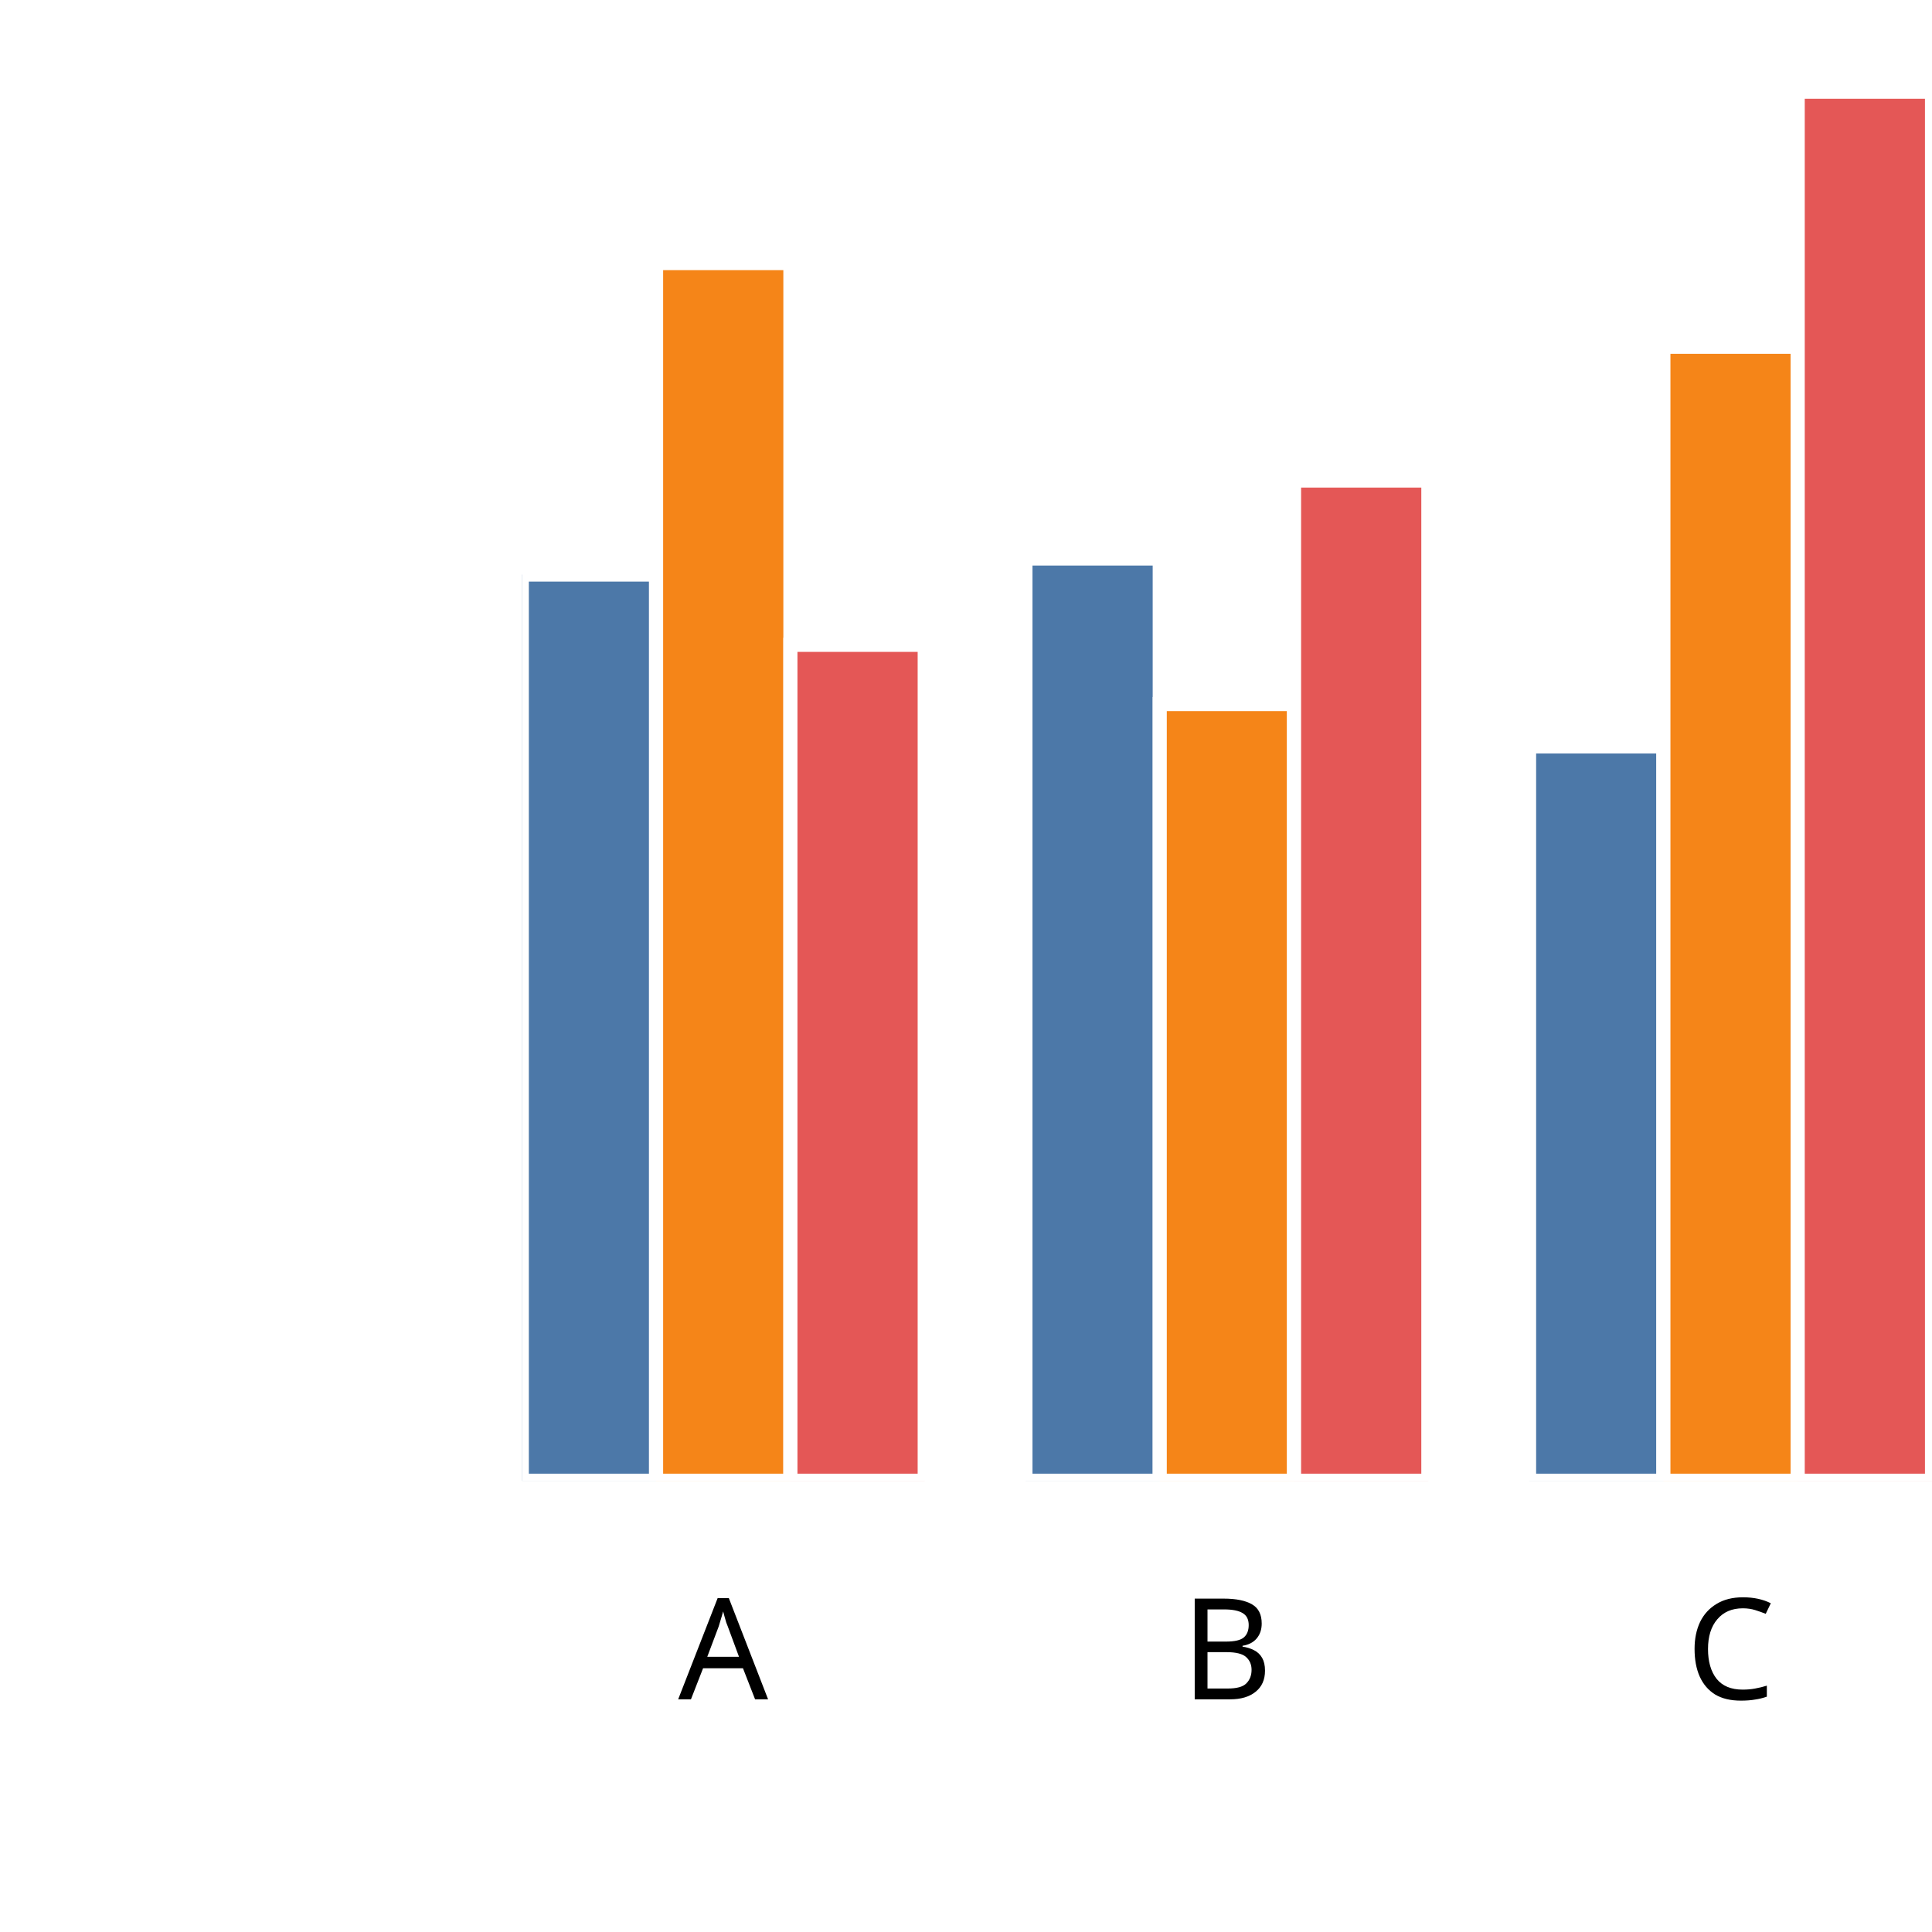
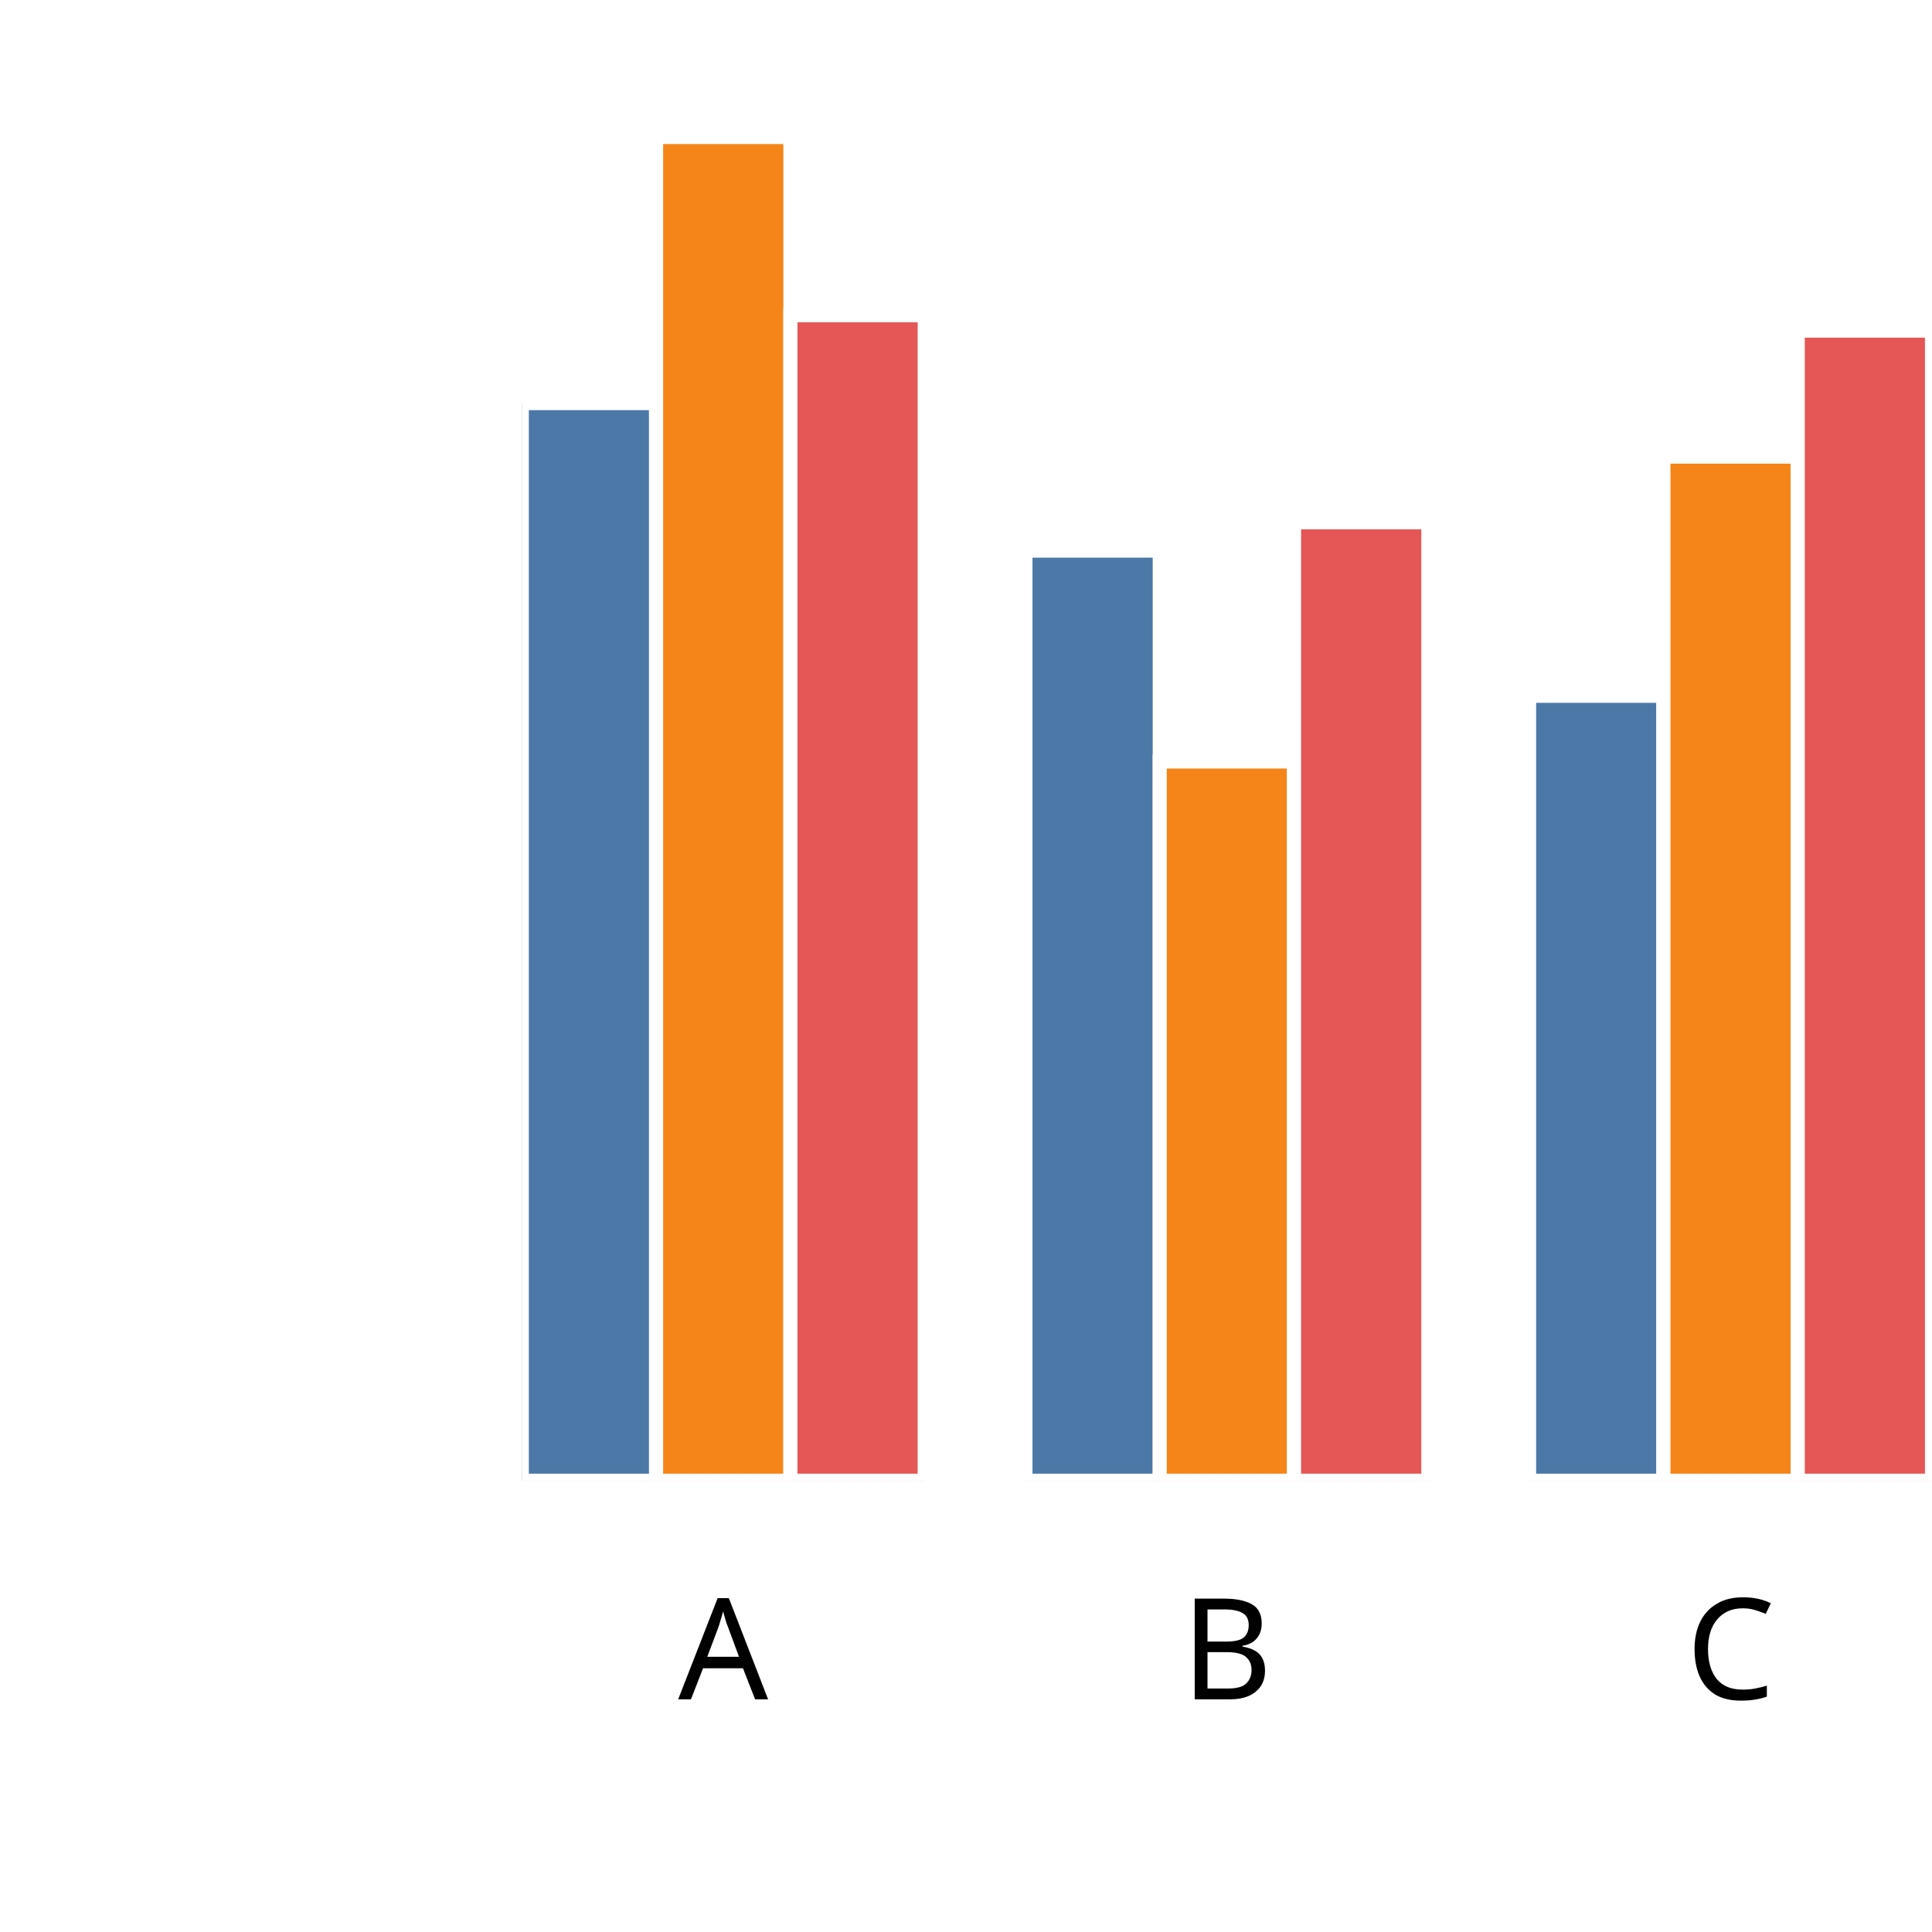
<svg xmlns="http://www.w3.org/2000/svg" version="1.1" class="marks" width="137" height="137" viewBox="0 0 137 137">
  <rect width="137" height="137" fill="white" />
  <g fill="none" stroke-miterlimit="10" transform="translate(37,5)">
    <g class="mark-group role-frame root" role="graphics-object" aria-roledescription="group mark container">
      <g transform="translate(0,0)">
        <path class="background" aria-hidden="true" d="M0,0h100v100h-100Z" />
        <g>
          <g class="mark-group role-axis" role="graphics-symbol" aria-roledescription="axis" aria-label="X-axis titled 'x' for a discrete scale with 3 values: A, B, C">
            <g transform="translate(0.5,100.5)">
              <path class="background" aria-hidden="true" d="M0,0h0v0h0Z" pointer-events="none" />
              <g>
                <g class="mark-rule role-axis-tick" pointer-events="none">
                  <line transform="translate(14,0)" x2="0" y2="5" stroke="white" stroke-width="1.01" opacity="1" />
                  <line transform="translate(50,0)" x2="0" y2="5" stroke="white" stroke-width="1.01" opacity="1" />
                  <line transform="translate(85,0)" x2="0" y2="5" stroke="white" stroke-width="1.01" opacity="1" />
                </g>
                <g class="mark-text role-axis-label" pointer-events="none">
                  <text text-anchor="middle" transform="translate(13.78571,15)" font-family="sans-serif" font-size="10px" font-style="normal" font-weight="400" fill="black" opacity="1">A</text>
                  <text text-anchor="middle" transform="translate(49.5,15)" font-family="sans-serif" font-size="10px" font-style="normal" font-weight="400" fill="black" opacity="1">B</text>
                  <text text-anchor="middle" transform="translate(85.21429,15)" font-family="sans-serif" font-size="10px" font-style="normal" font-weight="400" fill="black" opacity="1">C</text>
                </g>
                <g class="mark-text role-axis-title" pointer-events="none">
                  <text text-anchor="middle" transform="translate(50,30)" font-family="sans-serif" font-size="11px" font-style="normal" font-weight="400" fill="white" opacity="1">x</text>
                </g>
              </g>
              <path class="foreground" aria-hidden="true" d="" pointer-events="none" display="none" />
            </g>
          </g>
          <g class="mark-group role-axis" role="graphics-symbol" aria-roledescription="axis" aria-label="Y-axis titled 'sum of y' for a linear scale with values from 0.0 to 2.0">
            <g transform="translate(0.5,0.5)">
              <path class="background" aria-hidden="true" d="M0,0h0v0h0Z" pointer-events="none" />
              <g>
                <g class="mark-rule role-axis-tick" pointer-events="none">
                  <line transform="translate(0,100)" x2="-5" y2="0" stroke="white" stroke-width="1.01" opacity="1" />
                  <line transform="translate(0,75)" x2="-5" y2="0" stroke="white" stroke-width="1.01" opacity="1" />
                  <line transform="translate(0,50)" x2="-5" y2="0" stroke="white" stroke-width="1.01" opacity="1" />
                  <line transform="translate(0,25)" x2="-5" y2="0" stroke="white" stroke-width="1.01" opacity="1" />
                  <line transform="translate(0,0)" x2="-5" y2="0" stroke="white" stroke-width="1.01" opacity="1" />
                </g>
                <g class="mark-text role-axis-label" pointer-events="none">
                  <text text-anchor="end" transform="translate(-7,103)" font-family="sans-serif" font-size="10px" font-style="normal" font-weight="400" fill="white" opacity="1">0.0</text>
                  <text text-anchor="end" transform="translate(-7,78)" font-family="sans-serif" font-size="10px" font-style="normal" font-weight="400" fill="white" opacity="1">0.5</text>
                  <text text-anchor="end" transform="translate(-7,53)" font-family="sans-serif" font-size="10px" font-style="normal" font-weight="400" fill="white" opacity="1">1.0</text>
                  <text text-anchor="end" transform="translate(-7,28)" font-family="sans-serif" font-size="10px" font-style="normal" font-weight="400" fill="white" opacity="1">1.5</text>
                  <text text-anchor="end" transform="translate(-7,3)" font-family="sans-serif" font-size="10px" font-style="normal" font-weight="400" fill="white" opacity="1">2.0</text>
                </g>
                <g class="mark-text role-axis-title" pointer-events="none">
                  <text text-anchor="middle" transform="translate(-26,50) rotate(-90) translate(0,-2)" font-family="sans-serif" font-size="11px" font-style="normal" font-weight="400" fill="white" opacity="1">sum of y</text>
                </g>
              </g>
              <path class="foreground" aria-hidden="true" d="" pointer-events="none" display="none" />
            </g>
          </g>
          <g class="mark-group role-scope" clip-path="url(#clip1)" role="graphics-object" aria-roledescription="group mark container">
            <g transform="translate(0,0)">
              <path class="background" aria-hidden="true" d="M0,0h0v0h0Z" />
              <g>
                <g class="mark-rect role-mark" role="graphics-symbol" aria-roledescription="rect mark container">
-                   <path d="M1.7763568394002505e-15,35.742h9.524v64.258h-9.524Z" fill="#4c78a8" stroke="white" stroke-width="1" opacity="1" />
-                   <path d="M9.524,13.656h9.524v86.344h-9.524Z" fill="#f58518" stroke="white" stroke-width="1" opacity="1" />
-                   <path d="M19.048,40.725h9.524v59.275h-9.524Z" fill="#e45756" stroke="white" stroke-width="1" opacity="1" />
+                   <path d="M1.7763568394002505e-15,23.586h9.524v76.414h-9.524Z" fill="#4c78a8" stroke="white" stroke-width="1" opacity="1" />
+                   <path d="M9.524,4.714h9.524v95.286h-9.524Z" fill="#f58518" stroke="white" stroke-width="1" opacity="1" />
+                   <path d="M19.048,17.357h9.524v82.643h-9.524Z" fill="#e45756" stroke="white" stroke-width="1" opacity="1" />
                </g>
              </g>
              <path class="foreground" aria-hidden="true" d="" display="none" />
            </g>
            <g transform="translate(35.71429,0)">
              <path class="background" aria-hidden="true" d="M0,0h0v0h0Z" />
              <g>
                <g class="mark-rect role-mark" role="graphics-symbol" aria-roledescription="rect mark container">
-                   <path d="M1.7763568394002505e-15,34.602h9.524v65.398h-9.524Z" fill="#4c78a8" stroke="white" stroke-width="1" opacity="1" />
-                   <path d="M9.524,44.927h9.524v55.073h-9.524Z" fill="#f58518" stroke="white" stroke-width="1" opacity="1" />
-                   <path d="M19.048,29.075h9.524v70.925h-9.524Z" fill="#e45756" stroke="white" stroke-width="1" opacity="1" />
+                   <path d="M1.7763568394002505e-15,34.044h9.524v65.956h-9.524Z" fill="#4c78a8" stroke="white" stroke-width="1" opacity="1" />
+                   <path d="M9.524,48.997h9.524v51.003h-9.524Z" fill="#f58518" stroke="white" stroke-width="1" opacity="1" />
+                   <path d="M19.048,32.033h9.524v67.967h-9.524Z" fill="#e45756" stroke="white" stroke-width="1" opacity="1" />
                </g>
              </g>
              <path class="foreground" aria-hidden="true" d="" display="none" />
            </g>
            <g transform="translate(71.42857,0)">
              <path class="background" aria-hidden="true" d="M0,0h0v0h0Z" />
              <g>
                <g class="mark-rect role-mark" role="graphics-symbol" aria-roledescription="rect mark container">
-                   <path d="M1.7763568394002505e-15,47.929h9.524v52.071h-9.524Z" fill="#4c78a8" stroke="white" stroke-width="1" opacity="1" />
-                   <path d="M9.524,19.592h9.524v80.408h-9.524Z" fill="#f58518" stroke="white" stroke-width="1" opacity="1" />
-                   <path d="M19.048,1.504h9.524v98.496h-9.524Z" fill="#e45756" stroke="white" stroke-width="1" opacity="1" />
+                   <path d="M1.7763568394002505e-15,44.337h9.524v55.663h-9.524Z" fill="#4c78a8" stroke="white" stroke-width="1" opacity="1" />
+                   <path d="M9.524,27.38h9.524v72.62h-9.524Z" fill="#f58518" stroke="white" stroke-width="1" opacity="1" />
+                   <path d="M19.048,18.445h9.524v81.555h-9.524Z" fill="#e45756" stroke="white" stroke-width="1" opacity="1" />
                </g>
              </g>
              <path class="foreground" aria-hidden="true" d="" display="none" />
            </g>
          </g>
        </g>
        <path class="foreground" aria-hidden="true" d="" display="none" />
      </g>
    </g>
  </g>
  <defs>
    <clipPath id="clip1">
      <rect x="0" y="0" width="100" height="100" />
    </clipPath>
  </defs>
</svg>
